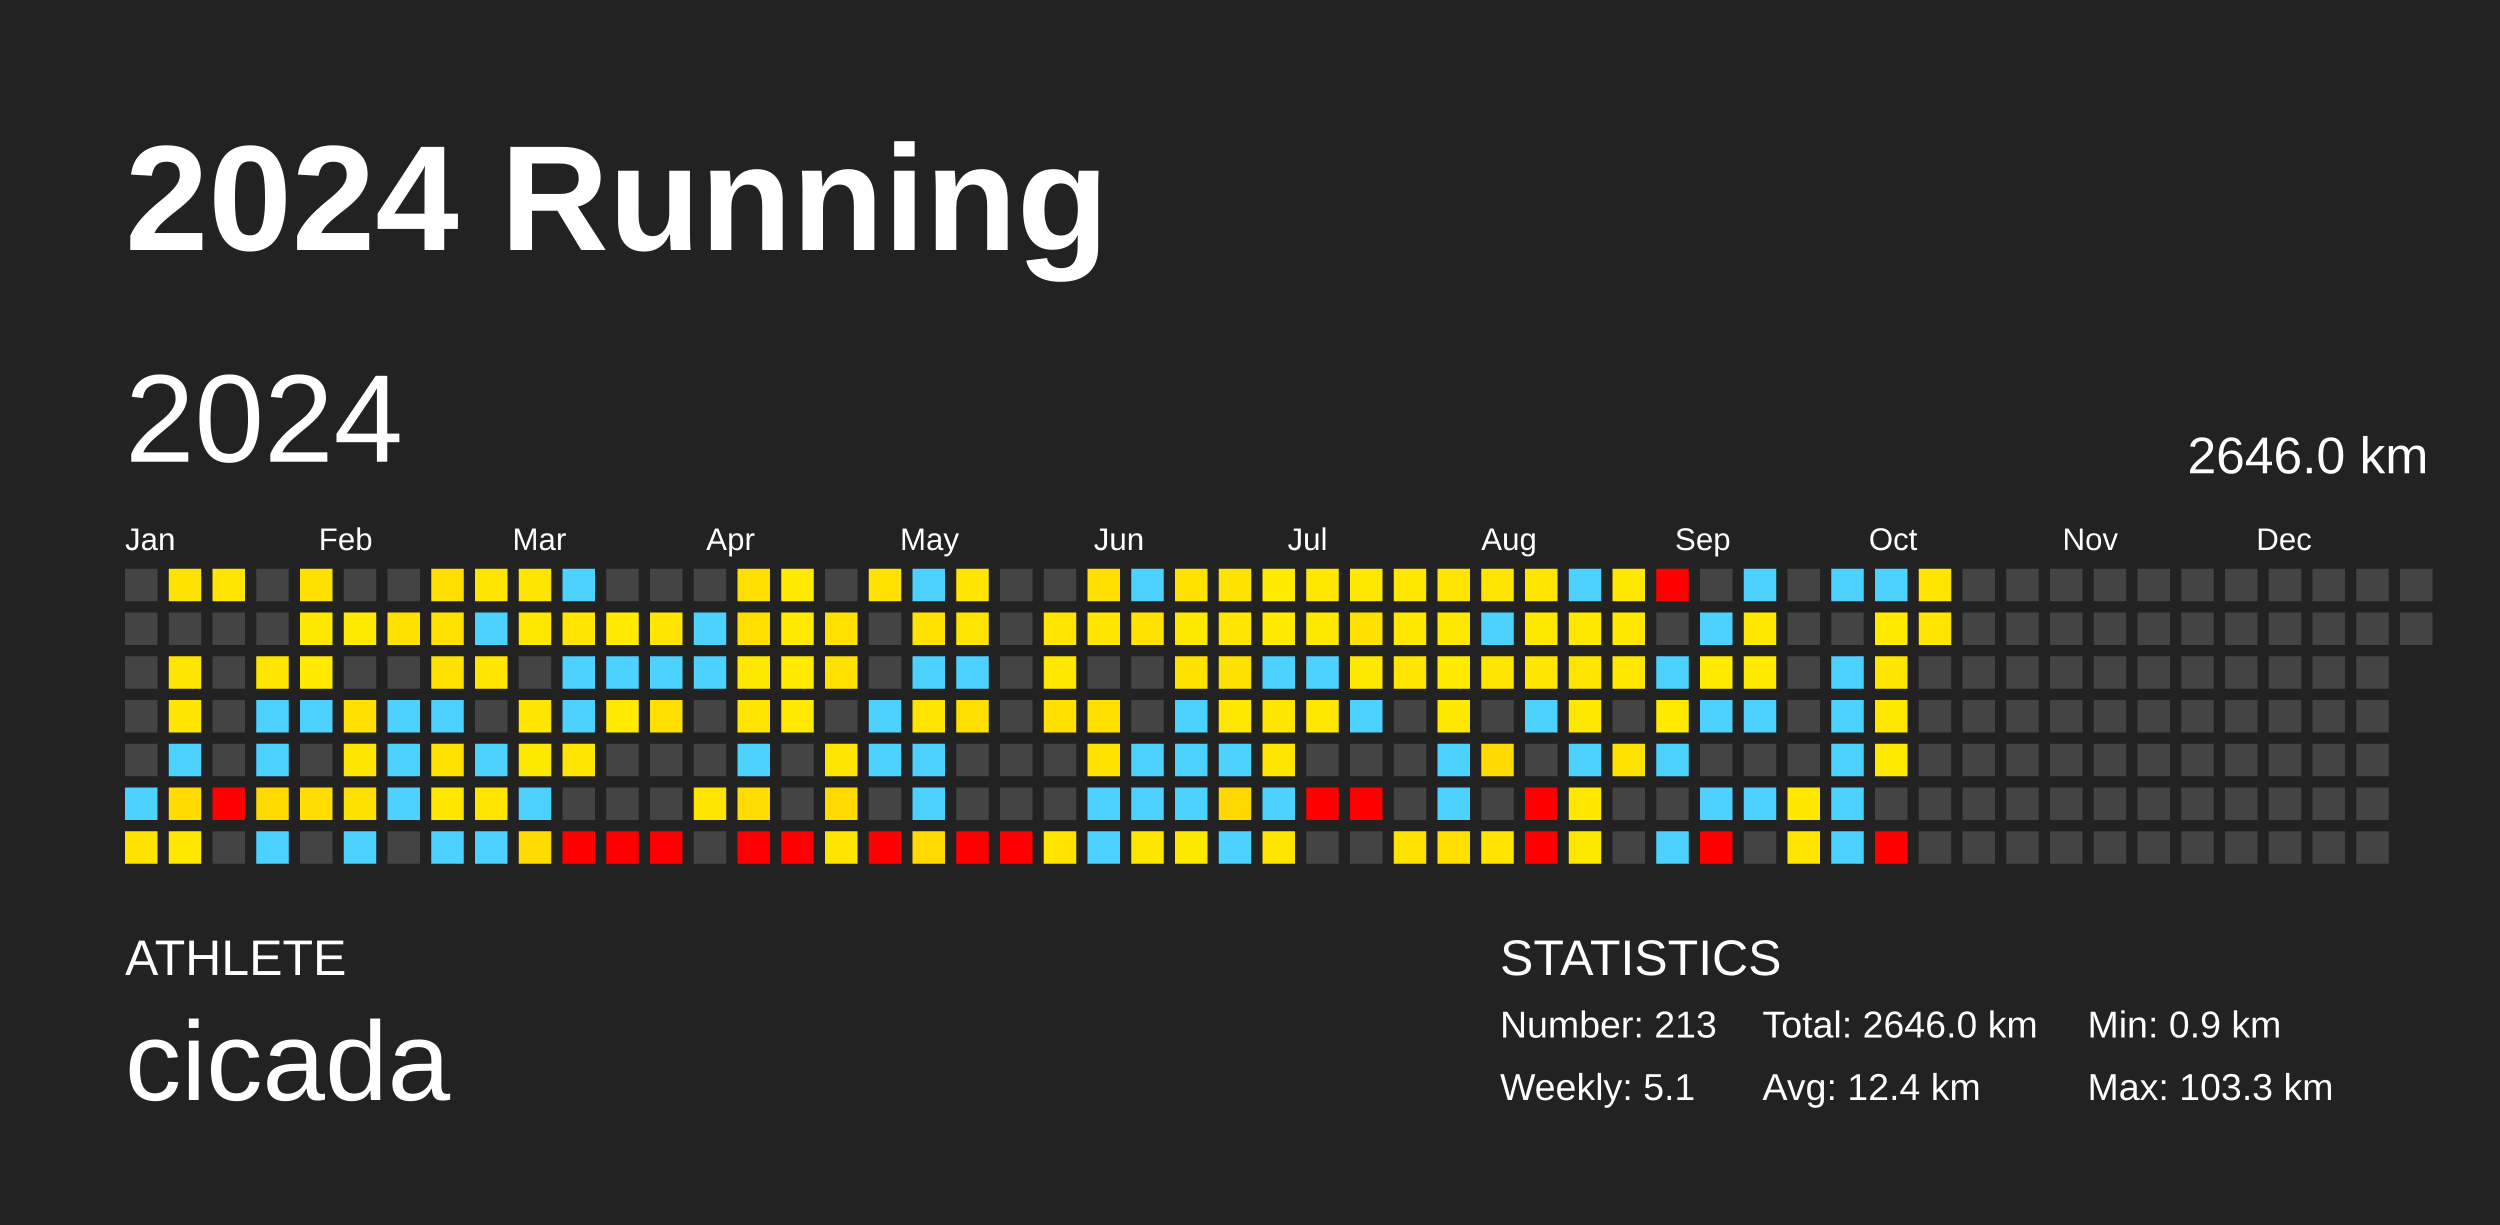
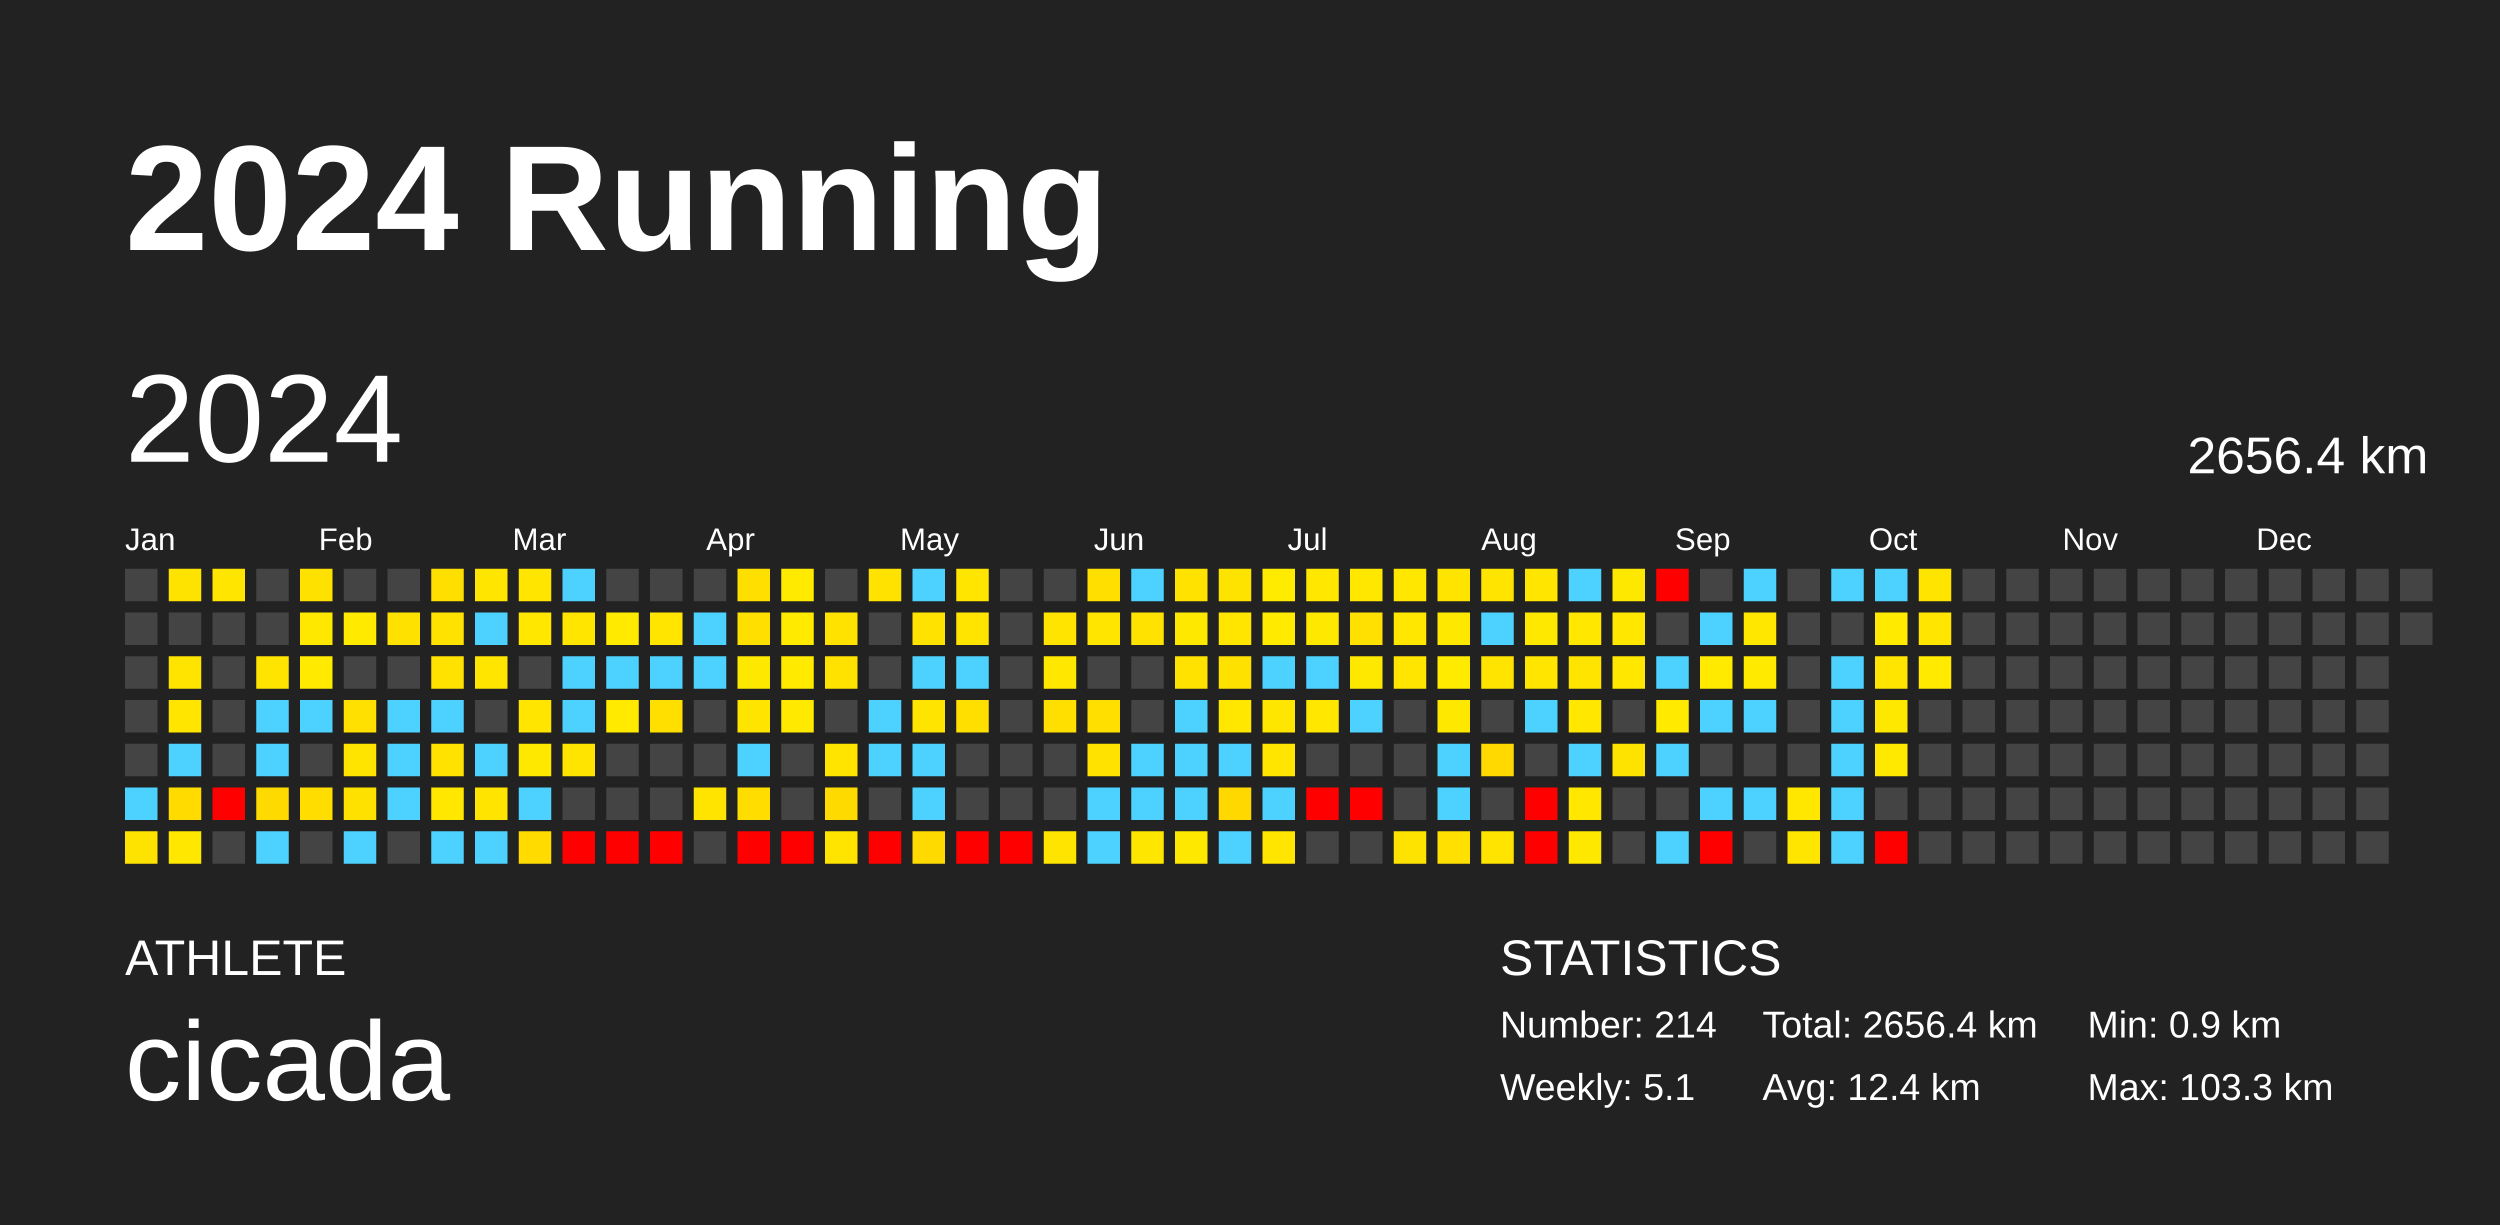
<svg xmlns="http://www.w3.org/2000/svg" baseProfile="full" height="98mm" version="1.1" viewBox="0,0,200,98" width="200mm">
  <defs />
  <rect fill="#222222" height="98" width="200" x="0" y="0" />
  <text fill="#FFFFFF" style="font-size:12px; font-family:Arial; font-weight:bold;" x="10" y="20">2024 Running</text>
  <text fill="#FFFFFF" style="font-size:4px; font-family:Arial" x="10" y="78">ATHLETE</text>
  <text fill="#FFFFFF" style="font-size:9px; font-family:Arial" x="10" y="88">cicada</text>
  <text fill="#FFFFFF" style="font-size:4px; font-family:Arial" x="120" y="78">STATISTICS</text>
-   <text fill="#FFFFFF" style="font-size:3px; font-family:Arial" x="120" y="83">Number: 213</text>
+   <text fill="#FFFFFF" style="font-size:3px; font-family:Arial" x="120" y="83">Number: 214</text>
  <text fill="#FFFFFF" style="font-size:3px; font-family:Arial" x="120" y="88">Weekly: 5.1</text>
-   <text fill="#FFFFFF" style="font-size:3px; font-family:Arial" x="141" y="83">Total: 2646.0 km</text>
+   <text fill="#FFFFFF" style="font-size:3px; font-family:Arial" x="141" y="83">Total: 2656.4 km</text>
  <text fill="#FFFFFF" style="font-size:3px; font-family:Arial" x="141" y="88">Avg: 12.4 km</text>
  <text fill="#FFFFFF" style="font-size:3px; font-family:Arial" x="167" y="83">Min: 0.9 km</text>
  <text fill="#FFFFFF" style="font-size:3px; font-family:Arial" x="167" y="88">Max: 103.3 km</text>
  <text dominant-baseline="hanging" fill="#FFFFFF" style="font-size:10.0px; font-family:Arial;" x="10" y="30">2024</text>
-   <text dominant-baseline="hanging" fill="#FFFFFF" style="font-size:4.125px; font-family:Arial;" x="175" y="35">2646.0 km</text>
+   <text dominant-baseline="hanging" fill="#FFFFFF" style="font-size:4.125px; font-family:Arial;" x="175" y="35">2656.4 km</text>
  <text fill="#FFFFFF" style="font-size:2.5px; font-family:Arial" x="10.0" y="44">Jan</text>
  <text fill="#FFFFFF" style="font-size:2.5px; font-family:Arial" x="25.5" y="44">Feb</text>
  <text fill="#FFFFFF" style="font-size:2.5px; font-family:Arial" x="41.0" y="44">Mar</text>
  <text fill="#FFFFFF" style="font-size:2.5px; font-family:Arial" x="56.5" y="44">Apr</text>
  <text fill="#FFFFFF" style="font-size:2.5px; font-family:Arial" x="72.0" y="44">May</text>
  <text fill="#FFFFFF" style="font-size:2.5px; font-family:Arial" x="87.5" y="44">Jun</text>
  <text fill="#FFFFFF" style="font-size:2.5px; font-family:Arial" x="103.0" y="44">Jul</text>
  <text fill="#FFFFFF" style="font-size:2.5px; font-family:Arial" x="118.5" y="44">Aug</text>
  <text fill="#FFFFFF" style="font-size:2.5px; font-family:Arial" x="134.0" y="44">Sep</text>
  <text fill="#FFFFFF" style="font-size:2.5px; font-family:Arial" x="149.5" y="44">Oct</text>
  <text fill="#FFFFFF" style="font-size:2.5px; font-family:Arial" x="165.0" y="44">Nov</text>
  <text fill="#FFFFFF" style="font-size:2.5px; font-family:Arial" x="180.5" y="44">Dec</text>
  <rect fill="#444444" height="2.6" width="2.6" x="10.0" y="45.5" />
  <rect fill="#444444" height="2.6" width="2.6" x="10.0" y="49.0" />
  <rect fill="#444444" height="2.6" width="2.6" x="10.0" y="52.5" />
  <rect fill="#444444" height="2.6" width="2.6" x="10.0" y="56.0" />
  <rect fill="#444444" height="2.6" width="2.6" x="10.0" y="59.5" />
  <rect fill="#4dd2ff" height="2.6" width="2.6" x="10.0" y="63.0" />
  <rect fill="#ffe300" height="2.6" width="2.6" x="10.0" y="66.5" />
  <rect fill="#ffe300" height="2.6" width="2.6" x="13.5" y="45.5" />
  <rect fill="#444444" height="2.6" width="2.6" x="13.5" y="49.0" />
  <rect fill="#ffe400" height="2.6" width="2.6" x="13.5" y="52.5" />
  <rect fill="#ffe500" height="2.6" width="2.6" x="13.5" y="56.0" />
  <rect fill="#4dd2ff" height="2.6" width="2.6" x="13.5" y="59.5" />
  <rect fill="#ffdb00" height="2.6" width="2.6" x="13.5" y="63.0" />
  <rect fill="#ffe700" height="2.6" width="2.6" x="13.5" y="66.5" />
  <rect fill="#ffe500" height="2.6" width="2.6" x="17.0" y="45.5" />
  <rect fill="#444444" height="2.6" width="2.6" x="17.0" y="49.0" />
  <rect fill="#444444" height="2.6" width="2.6" x="17.0" y="52.5" />
  <rect fill="#444444" height="2.6" width="2.6" x="17.0" y="56.0" />
  <rect fill="#444444" height="2.6" width="2.6" x="17.0" y="59.5" />
  <rect fill="red" height="2.6" width="2.6" x="17.0" y="63.0" />
  <rect fill="#444444" height="2.6" width="2.6" x="17.0" y="66.5" />
  <rect fill="#444444" height="2.6" width="2.6" x="20.5" y="45.5" />
  <rect fill="#444444" height="2.6" width="2.6" x="20.5" y="49.0" />
  <rect fill="#ffe400" height="2.6" width="2.6" x="20.5" y="52.5" />
  <rect fill="#4dd2ff" height="2.6" width="2.6" x="20.5" y="56.0" />
  <rect fill="#4dd2ff" height="2.6" width="2.6" x="20.5" y="59.5" />
  <rect fill="#ffda00" height="2.6" width="2.6" x="20.5" y="63.0" />
  <rect fill="#4dd2ff" height="2.6" width="2.6" x="20.5" y="66.5" />
  <rect fill="#ffe100" height="2.6" width="2.6" x="24.0" y="45.5" />
  <rect fill="#ffe800" height="2.6" width="2.6" x="24.0" y="49.0" />
  <rect fill="#ffea00" height="2.6" width="2.6" x="24.0" y="52.5" />
  <rect fill="#4dd2ff" height="2.6" width="2.6" x="24.0" y="56.0" />
  <rect fill="#444444" height="2.6" width="2.6" x="24.0" y="59.5" />
  <rect fill="#ffdd00" height="2.6" width="2.6" x="24.0" y="63.0" />
  <rect fill="#444444" height="2.6" width="2.6" x="24.0" y="66.5" />
  <rect fill="#444444" height="2.6" width="2.6" x="27.5" y="45.5" />
  <rect fill="#ffea00" height="2.6" width="2.6" x="27.5" y="49.0" />
  <rect fill="#444444" height="2.6" width="2.6" x="27.5" y="52.5" />
  <rect fill="#ffe000" height="2.6" width="2.6" x="27.5" y="56.0" />
  <rect fill="#ffe400" height="2.6" width="2.6" x="27.5" y="59.5" />
  <rect fill="#ffe100" height="2.6" width="2.6" x="27.5" y="63.0" />
  <rect fill="#4dd2ff" height="2.6" width="2.6" x="27.5" y="66.5" />
  <rect fill="#444444" height="2.6" width="2.6" x="31.0" y="45.5" />
  <rect fill="#ffe100" height="2.6" width="2.6" x="31.0" y="49.0" />
  <rect fill="#444444" height="2.6" width="2.6" x="31.0" y="52.5" />
  <rect fill="#4dd2ff" height="2.6" width="2.6" x="31.0" y="56.0" />
  <rect fill="#4dd2ff" height="2.6" width="2.6" x="31.0" y="59.5" />
  <rect fill="#4dd2ff" height="2.6" width="2.6" x="31.0" y="63.0" />
  <rect fill="#444444" height="2.6" width="2.6" x="31.0" y="66.5" />
  <rect fill="#ffdf00" height="2.6" width="2.6" x="34.5" y="45.5" />
  <rect fill="#ffe200" height="2.6" width="2.6" x="34.5" y="49.0" />
  <rect fill="#ffe200" height="2.6" width="2.6" x="34.5" y="52.5" />
  <rect fill="#4dd2ff" height="2.6" width="2.6" x="34.5" y="56.0" />
  <rect fill="#ffe200" height="2.6" width="2.6" x="34.5" y="59.5" />
  <rect fill="#ffe700" height="2.6" width="2.6" x="34.5" y="63.0" />
  <rect fill="#4dd2ff" height="2.6" width="2.6" x="34.5" y="66.5" />
  <rect fill="#ffe500" height="2.6" width="2.6" x="38.0" y="45.5" />
  <rect fill="#4dd2ff" height="2.6" width="2.6" x="38.0" y="49.0" />
  <rect fill="#ffe500" height="2.6" width="2.6" x="38.0" y="52.5" />
  <rect fill="#444444" height="2.6" width="2.6" x="38.0" y="56.0" />
  <rect fill="#4dd2ff" height="2.6" width="2.6" x="38.0" y="59.5" />
  <rect fill="#ffe400" height="2.6" width="2.6" x="38.0" y="63.0" />
  <rect fill="#4dd2ff" height="2.6" width="2.6" x="38.0" y="66.5" />
  <rect fill="#ffe500" height="2.6" width="2.6" x="41.5" y="45.5" />
  <rect fill="#ffe700" height="2.6" width="2.6" x="41.5" y="49.0" />
  <rect fill="#444444" height="2.6" width="2.6" x="41.5" y="52.5" />
  <rect fill="#ffe500" height="2.6" width="2.6" x="41.5" y="56.0" />
  <rect fill="#ffe800" height="2.6" width="2.6" x="41.5" y="59.5" />
  <rect fill="#4dd2ff" height="2.6" width="2.6" x="41.5" y="63.0" />
  <rect fill="#ffdb00" height="2.6" width="2.6" x="41.5" y="66.5" />
  <rect fill="#4dd2ff" height="2.6" width="2.6" x="45.0" y="45.5" />
  <rect fill="#ffe500" height="2.6" width="2.6" x="45.0" y="49.0" />
  <rect fill="#4dd2ff" height="2.6" width="2.6" x="45.0" y="52.5" />
  <rect fill="#4dd2ff" height="2.6" width="2.6" x="45.0" y="56.0" />
  <rect fill="#ffe400" height="2.6" width="2.6" x="45.0" y="59.5" />
  <rect fill="#444444" height="2.6" width="2.6" x="45.0" y="63.0" />
  <rect fill="red" height="2.6" width="2.6" x="45.0" y="66.5" />
  <rect fill="#444444" height="2.6" width="2.6" x="48.5" y="45.5" />
  <rect fill="#ffea00" height="2.6" width="2.6" x="48.5" y="49.0" />
  <rect fill="#4dd2ff" height="2.6" width="2.6" x="48.5" y="52.5" />
  <rect fill="#ffea00" height="2.6" width="2.6" x="48.5" y="56.0" />
  <rect fill="#444444" height="2.6" width="2.6" x="48.5" y="59.5" />
  <rect fill="#444444" height="2.6" width="2.6" x="48.5" y="63.0" />
  <rect fill="red" height="2.6" width="2.6" x="48.5" y="66.5" />
  <rect fill="#444444" height="2.6" width="2.6" x="52.0" y="45.5" />
  <rect fill="#ffe500" height="2.6" width="2.6" x="52.0" y="49.0" />
  <rect fill="#4dd2ff" height="2.6" width="2.6" x="52.0" y="52.5" />
  <rect fill="#ffdf00" height="2.6" width="2.6" x="52.0" y="56.0" />
  <rect fill="#444444" height="2.6" width="2.6" x="52.0" y="59.5" />
  <rect fill="#444444" height="2.6" width="2.6" x="52.0" y="63.0" />
  <rect fill="red" height="2.6" width="2.6" x="52.0" y="66.5" />
  <rect fill="#444444" height="2.6" width="2.6" x="55.5" y="45.5" />
  <rect fill="#4dd2ff" height="2.6" width="2.6" x="55.5" y="49.0" />
  <rect fill="#4dd2ff" height="2.6" width="2.6" x="55.5" y="52.5" />
  <rect fill="#444444" height="2.6" width="2.6" x="55.5" y="56.0" />
  <rect fill="#444444" height="2.6" width="2.6" x="55.5" y="59.5" />
  <rect fill="#ffe400" height="2.6" width="2.6" x="55.5" y="63.0" />
  <rect fill="#444444" height="2.6" width="2.6" x="55.5" y="66.5" />
  <rect fill="#ffdf00" height="2.6" width="2.6" x="59.0" y="45.5" />
  <rect fill="#ffdf00" height="2.6" width="2.6" x="59.0" y="49.0" />
  <rect fill="#ffe800" height="2.6" width="2.6" x="59.0" y="52.5" />
  <rect fill="#ffe400" height="2.6" width="2.6" x="59.0" y="56.0" />
  <rect fill="#4dd2ff" height="2.6" width="2.6" x="59.0" y="59.5" />
  <rect fill="#ffdd00" height="2.6" width="2.6" x="59.0" y="63.0" />
  <rect fill="red" height="2.6" width="2.6" x="59.0" y="66.5" />
  <rect fill="#ffea00" height="2.6" width="2.6" x="62.5" y="45.5" />
  <rect fill="#ffea00" height="2.6" width="2.6" x="62.5" y="49.0" />
  <rect fill="#ffea00" height="2.6" width="2.6" x="62.5" y="52.5" />
  <rect fill="#ffe900" height="2.6" width="2.6" x="62.5" y="56.0" />
  <rect fill="#444444" height="2.6" width="2.6" x="62.5" y="59.5" />
  <rect fill="#444444" height="2.6" width="2.6" x="62.5" y="63.0" />
  <rect fill="red" height="2.6" width="2.6" x="62.5" y="66.5" />
  <rect fill="#444444" height="2.6" width="2.6" x="66.0" y="45.5" />
  <rect fill="#ffe200" height="2.6" width="2.6" x="66.0" y="49.0" />
  <rect fill="#ffe200" height="2.6" width="2.6" x="66.0" y="52.5" />
  <rect fill="#444444" height="2.6" width="2.6" x="66.0" y="56.0" />
  <rect fill="#ffe400" height="2.6" width="2.6" x="66.0" y="59.5" />
  <rect fill="#ffda00" height="2.6" width="2.6" x="66.0" y="63.0" />
  <rect fill="#ffe400" height="2.6" width="2.6" x="66.0" y="66.5" />
  <rect fill="#ffe200" height="2.6" width="2.6" x="69.5" y="45.5" />
  <rect fill="#444444" height="2.6" width="2.6" x="69.5" y="49.0" />
  <rect fill="#444444" height="2.6" width="2.6" x="69.5" y="52.5" />
  <rect fill="#4dd2ff" height="2.6" width="2.6" x="69.5" y="56.0" />
  <rect fill="#4dd2ff" height="2.6" width="2.6" x="69.5" y="59.5" />
  <rect fill="#444444" height="2.6" width="2.6" x="69.5" y="63.0" />
  <rect fill="red" height="2.6" width="2.6" x="69.5" y="66.5" />
  <rect fill="#4dd2ff" height="2.6" width="2.6" x="73.0" y="45.5" />
  <rect fill="#ffe200" height="2.6" width="2.6" x="73.0" y="49.0" />
  <rect fill="#4dd2ff" height="2.6" width="2.6" x="73.0" y="52.5" />
  <rect fill="#ffe400" height="2.6" width="2.6" x="73.0" y="56.0" />
  <rect fill="#4dd2ff" height="2.6" width="2.6" x="73.0" y="59.5" />
  <rect fill="#4dd2ff" height="2.6" width="2.6" x="73.0" y="63.0" />
  <rect fill="#ffda00" height="2.6" width="2.6" x="73.0" y="66.5" />
  <rect fill="#ffe500" height="2.6" width="2.6" x="76.5" y="45.5" />
  <rect fill="#ffe400" height="2.6" width="2.6" x="76.5" y="49.0" />
  <rect fill="#4dd2ff" height="2.6" width="2.6" x="76.5" y="52.5" />
  <rect fill="#ffdf00" height="2.6" width="2.6" x="76.5" y="56.0" />
  <rect fill="#444444" height="2.6" width="2.6" x="76.5" y="59.5" />
  <rect fill="#444444" height="2.6" width="2.6" x="76.5" y="63.0" />
  <rect fill="red" height="2.6" width="2.6" x="76.5" y="66.5" />
  <rect fill="#444444" height="2.6" width="2.6" x="80.0" y="45.5" />
  <rect fill="#444444" height="2.6" width="2.6" x="80.0" y="49.0" />
  <rect fill="#444444" height="2.6" width="2.6" x="80.0" y="52.5" />
  <rect fill="#444444" height="2.6" width="2.6" x="80.0" y="56.0" />
  <rect fill="#444444" height="2.6" width="2.6" x="80.0" y="59.5" />
  <rect fill="#444444" height="2.6" width="2.6" x="80.0" y="63.0" />
  <rect fill="red" height="2.6" width="2.6" x="80.0" y="66.5" />
  <rect fill="#444444" height="2.6" width="2.6" x="83.5" y="45.5" />
  <rect fill="#ffe400" height="2.6" width="2.6" x="83.5" y="49.0" />
  <rect fill="#ffe700" height="2.6" width="2.6" x="83.5" y="52.5" />
  <rect fill="#ffdf00" height="2.6" width="2.6" x="83.5" y="56.0" />
  <rect fill="#444444" height="2.6" width="2.6" x="83.5" y="59.5" />
  <rect fill="#444444" height="2.6" width="2.6" x="83.5" y="63.0" />
  <rect fill="#ffe400" height="2.6" width="2.6" x="83.5" y="66.5" />
  <rect fill="#ffdf00" height="2.6" width="2.6" x="87.0" y="45.5" />
  <rect fill="#ffe500" height="2.6" width="2.6" x="87.0" y="49.0" />
  <rect fill="#444444" height="2.6" width="2.6" x="87.0" y="52.5" />
  <rect fill="#ffdf00" height="2.6" width="2.6" x="87.0" y="56.0" />
  <rect fill="#ffe200" height="2.6" width="2.6" x="87.0" y="59.5" />
  <rect fill="#4dd2ff" height="2.6" width="2.6" x="87.0" y="63.0" />
  <rect fill="#4dd2ff" height="2.6" width="2.6" x="87.0" y="66.5" />
  <rect fill="#4dd2ff" height="2.6" width="2.6" x="90.5" y="45.5" />
  <rect fill="#ffe200" height="2.6" width="2.6" x="90.5" y="49.0" />
  <rect fill="#444444" height="2.6" width="2.6" x="90.5" y="52.5" />
  <rect fill="#444444" height="2.6" width="2.6" x="90.5" y="56.0" />
  <rect fill="#4dd2ff" height="2.6" width="2.6" x="90.5" y="59.5" />
  <rect fill="#4dd2ff" height="2.6" width="2.6" x="90.5" y="63.0" />
  <rect fill="#ffe600" height="2.6" width="2.6" x="90.5" y="66.5" />
  <rect fill="#ffe200" height="2.6" width="2.6" x="94.0" y="45.5" />
  <rect fill="#ffe800" height="2.6" width="2.6" x="94.0" y="49.0" />
  <rect fill="#ffe200" height="2.6" width="2.6" x="94.0" y="52.5" />
  <rect fill="#4dd2ff" height="2.6" width="2.6" x="94.0" y="56.0" />
  <rect fill="#4dd2ff" height="2.6" width="2.6" x="94.0" y="59.5" />
  <rect fill="#4dd2ff" height="2.6" width="2.6" x="94.0" y="63.0" />
  <rect fill="#ffe800" height="2.6" width="2.6" x="94.0" y="66.5" />
  <rect fill="#ffe300" height="2.6" width="2.6" x="97.5" y="45.5" />
  <rect fill="#ffe500" height="2.6" width="2.6" x="97.5" y="49.0" />
  <rect fill="#ffe100" height="2.6" width="2.6" x="97.5" y="52.5" />
  <rect fill="#ffe700" height="2.6" width="2.6" x="97.5" y="56.0" />
  <rect fill="#4dd2ff" height="2.6" width="2.6" x="97.5" y="59.5" />
  <rect fill="#ffd800" height="2.6" width="2.6" x="97.5" y="63.0" />
  <rect fill="#4dd2ff" height="2.6" width="2.6" x="97.5" y="66.5" />
  <rect fill="#ffeb00" height="2.6" width="2.6" x="101.0" y="45.5" />
  <rect fill="#ffea00" height="2.6" width="2.6" x="101.0" y="49.0" />
  <rect fill="#4dd2ff" height="2.6" width="2.6" x="101.0" y="52.5" />
  <rect fill="#ffe600" height="2.6" width="2.6" x="101.0" y="56.0" />
  <rect fill="#ffe500" height="2.6" width="2.6" x="101.0" y="59.5" />
  <rect fill="#4dd2ff" height="2.6" width="2.6" x="101.0" y="63.0" />
  <rect fill="#ffe500" height="2.6" width="2.6" x="101.0" y="66.5" />
  <rect fill="#ffe700" height="2.6" width="2.6" x="104.5" y="45.5" />
  <rect fill="#ffe800" height="2.6" width="2.6" x="104.5" y="49.0" />
  <rect fill="#4dd2ff" height="2.6" width="2.6" x="104.5" y="52.5" />
  <rect fill="#ffe700" height="2.6" width="2.6" x="104.5" y="56.0" />
  <rect fill="#444444" height="2.6" width="2.6" x="104.5" y="59.5" />
  <rect fill="red" height="2.6" width="2.6" x="104.5" y="63.0" />
  <rect fill="#444444" height="2.6" width="2.6" x="104.5" y="66.5" />
  <rect fill="#ffe700" height="2.6" width="2.6" x="108.0" y="45.5" />
  <rect fill="#ffe000" height="2.6" width="2.6" x="108.0" y="49.0" />
  <rect fill="#ffe800" height="2.6" width="2.6" x="108.0" y="52.5" />
  <rect fill="#4dd2ff" height="2.6" width="2.6" x="108.0" y="56.0" />
  <rect fill="#444444" height="2.6" width="2.6" x="108.0" y="59.5" />
  <rect fill="red" height="2.6" width="2.6" x="108.0" y="63.0" />
  <rect fill="#444444" height="2.6" width="2.6" x="108.0" y="66.5" />
  <rect fill="#ffe700" height="2.6" width="2.6" x="111.5" y="45.5" />
  <rect fill="#ffe700" height="2.6" width="2.6" x="111.5" y="49.0" />
  <rect fill="#ffe500" height="2.6" width="2.6" x="111.5" y="52.5" />
  <rect fill="#444444" height="2.6" width="2.6" x="111.5" y="56.0" />
  <rect fill="#444444" height="2.6" width="2.6" x="111.5" y="59.5" />
  <rect fill="#444444" height="2.6" width="2.6" x="111.5" y="63.0" />
  <rect fill="#ffe300" height="2.6" width="2.6" x="111.5" y="66.5" />
  <rect fill="#ffe400" height="2.6" width="2.6" x="115.0" y="45.5" />
  <rect fill="#ffe800" height="2.6" width="2.6" x="115.0" y="49.0" />
  <rect fill="#ffeb00" height="2.6" width="2.6" x="115.0" y="52.5" />
  <rect fill="#ffe800" height="2.6" width="2.6" x="115.0" y="56.0" />
  <rect fill="#4dd2ff" height="2.6" width="2.6" x="115.0" y="59.5" />
  <rect fill="#4dd2ff" height="2.6" width="2.6" x="115.0" y="63.0" />
  <rect fill="#ffe000" height="2.6" width="2.6" x="115.0" y="66.5" />
  <rect fill="#ffe400" height="2.6" width="2.6" x="118.5" y="45.5" />
  <rect fill="#4dd2ff" height="2.6" width="2.6" x="118.5" y="49.0" />
  <rect fill="#ffe400" height="2.6" width="2.6" x="118.5" y="52.5" />
  <rect fill="#444444" height="2.6" width="2.6" x="118.5" y="56.0" />
  <rect fill="#ffd900" height="2.6" width="2.6" x="118.5" y="59.5" />
  <rect fill="#444444" height="2.6" width="2.6" x="118.5" y="63.0" />
  <rect fill="#ffe400" height="2.6" width="2.6" x="118.5" y="66.5" />
  <rect fill="#ffe500" height="2.6" width="2.6" x="122.0" y="45.5" />
  <rect fill="#ffe800" height="2.6" width="2.6" x="122.0" y="49.0" />
  <rect fill="#ffe500" height="2.6" width="2.6" x="122.0" y="52.5" />
  <rect fill="#4dd2ff" height="2.6" width="2.6" x="122.0" y="56.0" />
  <rect fill="#444444" height="2.6" width="2.6" x="122.0" y="59.5" />
  <rect fill="red" height="2.6" width="2.6" x="122.0" y="63.0" />
  <rect fill="red" height="2.6" width="2.6" x="122.0" y="66.5" />
  <rect fill="#4dd2ff" height="2.6" width="2.6" x="125.5" y="45.5" />
  <rect fill="#ffe700" height="2.6" width="2.6" x="125.5" y="49.0" />
  <rect fill="#ffe400" height="2.6" width="2.6" x="125.5" y="52.5" />
  <rect fill="#ffe700" height="2.6" width="2.6" x="125.5" y="56.0" />
  <rect fill="#4dd2ff" height="2.6" width="2.6" x="125.5" y="59.5" />
  <rect fill="#ffe700" height="2.6" width="2.6" x="125.5" y="63.0" />
  <rect fill="#ffe800" height="2.6" width="2.6" x="125.5" y="66.5" />
  <rect fill="#ffe800" height="2.6" width="2.6" x="129.0" y="45.5" />
  <rect fill="#ffe700" height="2.6" width="2.6" x="129.0" y="49.0" />
  <rect fill="#ffe700" height="2.6" width="2.6" x="129.0" y="52.5" />
  <rect fill="#444444" height="2.6" width="2.6" x="129.0" y="56.0" />
  <rect fill="#ffe300" height="2.6" width="2.6" x="129.0" y="59.5" />
  <rect fill="#444444" height="2.6" width="2.6" x="129.0" y="63.0" />
  <rect fill="#444444" height="2.6" width="2.6" x="129.0" y="66.5" />
  <rect fill="red" height="2.6" width="2.6" x="132.5" y="45.5" />
  <rect fill="#444444" height="2.6" width="2.6" x="132.5" y="49.0" />
  <rect fill="#4dd2ff" height="2.6" width="2.6" x="132.5" y="52.5" />
  <rect fill="#ffea00" height="2.6" width="2.6" x="132.5" y="56.0" />
  <rect fill="#4dd2ff" height="2.6" width="2.6" x="132.5" y="59.5" />
  <rect fill="#444444" height="2.6" width="2.6" x="132.5" y="63.0" />
  <rect fill="#4dd2ff" height="2.6" width="2.6" x="132.5" y="66.5" />
  <rect fill="#444444" height="2.6" width="2.6" x="136.0" y="45.5" />
  <rect fill="#4dd2ff" height="2.6" width="2.6" x="136.0" y="49.0" />
  <rect fill="#ffea00" height="2.6" width="2.6" x="136.0" y="52.5" />
  <rect fill="#4dd2ff" height="2.6" width="2.6" x="136.0" y="56.0" />
  <rect fill="#444444" height="2.6" width="2.6" x="136.0" y="59.5" />
  <rect fill="#4dd2ff" height="2.6" width="2.6" x="136.0" y="63.0" />
  <rect fill="red" height="2.6" width="2.6" x="136.0" y="66.5" />
  <rect fill="#4dd2ff" height="2.6" width="2.6" x="139.5" y="45.5" />
  <rect fill="#ffe700" height="2.6" width="2.6" x="139.5" y="49.0" />
  <rect fill="#ffea00" height="2.6" width="2.6" x="139.5" y="52.5" />
  <rect fill="#4dd2ff" height="2.6" width="2.6" x="139.5" y="56.0" />
  <rect fill="#444444" height="2.6" width="2.6" x="139.5" y="59.5" />
  <rect fill="#4dd2ff" height="2.6" width="2.6" x="139.5" y="63.0" />
  <rect fill="#444444" height="2.6" width="2.6" x="139.5" y="66.5" />
  <rect fill="#444444" height="2.6" width="2.6" x="143.0" y="45.5" />
  <rect fill="#444444" height="2.6" width="2.6" x="143.0" y="49.0" />
  <rect fill="#444444" height="2.6" width="2.6" x="143.0" y="52.5" />
  <rect fill="#444444" height="2.6" width="2.6" x="143.0" y="56.0" />
  <rect fill="#444444" height="2.6" width="2.6" x="143.0" y="59.5" />
  <rect fill="#ffe700" height="2.6" width="2.6" x="143.0" y="63.0" />
  <rect fill="#ffe500" height="2.6" width="2.6" x="143.0" y="66.5" />
  <rect fill="#4dd2ff" height="2.6" width="2.6" x="146.5" y="45.5" />
  <rect fill="#444444" height="2.6" width="2.6" x="146.5" y="49.0" />
  <rect fill="#4dd2ff" height="2.6" width="2.6" x="146.5" y="52.5" />
  <rect fill="#4dd2ff" height="2.6" width="2.6" x="146.5" y="56.0" />
  <rect fill="#4dd2ff" height="2.6" width="2.6" x="146.5" y="59.5" />
  <rect fill="#4dd2ff" height="2.6" width="2.6" x="146.5" y="63.0" />
  <rect fill="#4dd2ff" height="2.6" width="2.6" x="146.5" y="66.5" />
  <rect fill="#4dd2ff" height="2.6" width="2.6" x="150.0" y="45.5" />
  <rect fill="#ffea00" height="2.6" width="2.6" x="150.0" y="49.0" />
  <rect fill="#ffe500" height="2.6" width="2.6" x="150.0" y="52.5" />
  <rect fill="#ffe800" height="2.6" width="2.6" x="150.0" y="56.0" />
  <rect fill="#ffe900" height="2.6" width="2.6" x="150.0" y="59.5" />
  <rect fill="#444444" height="2.6" width="2.6" x="150.0" y="63.0" />
  <rect fill="red" height="2.6" width="2.6" x="150.0" y="66.5" />
  <rect fill="#ffe400" height="2.6" width="2.6" x="153.5" y="45.5" />
  <rect fill="#ffe500" height="2.6" width="2.6" x="153.5" y="49.0" />
-   <rect fill="#444444" height="2.6" width="2.6" x="153.5" y="52.5" />
+   <rect fill="#ffea00" height="2.6" width="2.6" x="153.5" y="52.5" />
  <rect fill="#444444" height="2.6" width="2.6" x="153.5" y="56.0" />
  <rect fill="#444444" height="2.6" width="2.6" x="153.5" y="59.5" />
  <rect fill="#444444" height="2.6" width="2.6" x="153.5" y="63.0" />
  <rect fill="#444444" height="2.6" width="2.6" x="153.5" y="66.5" />
  <rect fill="#444444" height="2.6" width="2.6" x="157.0" y="45.5" />
  <rect fill="#444444" height="2.6" width="2.6" x="157.0" y="49.0" />
  <rect fill="#444444" height="2.6" width="2.6" x="157.0" y="52.5" />
  <rect fill="#444444" height="2.6" width="2.6" x="157.0" y="56.0" />
  <rect fill="#444444" height="2.6" width="2.6" x="157.0" y="59.5" />
  <rect fill="#444444" height="2.6" width="2.6" x="157.0" y="63.0" />
  <rect fill="#444444" height="2.6" width="2.6" x="157.0" y="66.5" />
  <rect fill="#444444" height="2.6" width="2.6" x="160.5" y="45.5" />
  <rect fill="#444444" height="2.6" width="2.6" x="160.5" y="49.0" />
  <rect fill="#444444" height="2.6" width="2.6" x="160.5" y="52.5" />
  <rect fill="#444444" height="2.6" width="2.6" x="160.5" y="56.0" />
  <rect fill="#444444" height="2.6" width="2.6" x="160.5" y="59.5" />
  <rect fill="#444444" height="2.6" width="2.6" x="160.5" y="63.0" />
  <rect fill="#444444" height="2.6" width="2.6" x="160.5" y="66.5" />
  <rect fill="#444444" height="2.6" width="2.6" x="164.0" y="45.5" />
  <rect fill="#444444" height="2.6" width="2.6" x="164.0" y="49.0" />
  <rect fill="#444444" height="2.6" width="2.6" x="164.0" y="52.5" />
  <rect fill="#444444" height="2.6" width="2.6" x="164.0" y="56.0" />
  <rect fill="#444444" height="2.6" width="2.6" x="164.0" y="59.5" />
  <rect fill="#444444" height="2.6" width="2.6" x="164.0" y="63.0" />
  <rect fill="#444444" height="2.6" width="2.6" x="164.0" y="66.5" />
  <rect fill="#444444" height="2.6" width="2.6" x="167.5" y="45.5" />
  <rect fill="#444444" height="2.6" width="2.6" x="167.5" y="49.0" />
  <rect fill="#444444" height="2.6" width="2.6" x="167.5" y="52.5" />
  <rect fill="#444444" height="2.6" width="2.6" x="167.5" y="56.0" />
  <rect fill="#444444" height="2.6" width="2.6" x="167.5" y="59.5" />
  <rect fill="#444444" height="2.6" width="2.6" x="167.5" y="63.0" />
  <rect fill="#444444" height="2.6" width="2.6" x="167.5" y="66.5" />
  <rect fill="#444444" height="2.6" width="2.6" x="171.0" y="45.5" />
  <rect fill="#444444" height="2.6" width="2.6" x="171.0" y="49.0" />
  <rect fill="#444444" height="2.6" width="2.6" x="171.0" y="52.5" />
  <rect fill="#444444" height="2.6" width="2.6" x="171.0" y="56.0" />
  <rect fill="#444444" height="2.6" width="2.6" x="171.0" y="59.5" />
  <rect fill="#444444" height="2.6" width="2.6" x="171.0" y="63.0" />
  <rect fill="#444444" height="2.6" width="2.6" x="171.0" y="66.5" />
  <rect fill="#444444" height="2.6" width="2.6" x="174.5" y="45.5" />
  <rect fill="#444444" height="2.6" width="2.6" x="174.5" y="49.0" />
  <rect fill="#444444" height="2.6" width="2.6" x="174.5" y="52.5" />
  <rect fill="#444444" height="2.6" width="2.6" x="174.5" y="56.0" />
  <rect fill="#444444" height="2.6" width="2.6" x="174.5" y="59.5" />
  <rect fill="#444444" height="2.6" width="2.6" x="174.5" y="63.0" />
  <rect fill="#444444" height="2.6" width="2.6" x="174.5" y="66.5" />
  <rect fill="#444444" height="2.6" width="2.6" x="178.0" y="45.5" />
  <rect fill="#444444" height="2.6" width="2.6" x="178.0" y="49.0" />
  <rect fill="#444444" height="2.6" width="2.6" x="178.0" y="52.5" />
  <rect fill="#444444" height="2.6" width="2.6" x="178.0" y="56.0" />
  <rect fill="#444444" height="2.6" width="2.6" x="178.0" y="59.5" />
  <rect fill="#444444" height="2.6" width="2.6" x="178.0" y="63.0" />
  <rect fill="#444444" height="2.6" width="2.6" x="178.0" y="66.5" />
  <rect fill="#444444" height="2.6" width="2.6" x="181.5" y="45.5" />
  <rect fill="#444444" height="2.6" width="2.6" x="181.5" y="49.0" />
  <rect fill="#444444" height="2.6" width="2.6" x="181.5" y="52.5" />
  <rect fill="#444444" height="2.6" width="2.6" x="181.5" y="56.0" />
  <rect fill="#444444" height="2.6" width="2.6" x="181.5" y="59.5" />
  <rect fill="#444444" height="2.6" width="2.6" x="181.5" y="63.0" />
  <rect fill="#444444" height="2.6" width="2.6" x="181.5" y="66.5" />
  <rect fill="#444444" height="2.6" width="2.6" x="185.0" y="45.5" />
  <rect fill="#444444" height="2.6" width="2.6" x="185.0" y="49.0" />
  <rect fill="#444444" height="2.6" width="2.6" x="185.0" y="52.5" />
  <rect fill="#444444" height="2.6" width="2.6" x="185.0" y="56.0" />
  <rect fill="#444444" height="2.6" width="2.6" x="185.0" y="59.5" />
  <rect fill="#444444" height="2.6" width="2.6" x="185.0" y="63.0" />
  <rect fill="#444444" height="2.6" width="2.6" x="185.0" y="66.5" />
  <rect fill="#444444" height="2.6" width="2.6" x="188.5" y="45.5" />
  <rect fill="#444444" height="2.6" width="2.6" x="188.5" y="49.0" />
  <rect fill="#444444" height="2.6" width="2.6" x="188.5" y="52.5" />
  <rect fill="#444444" height="2.6" width="2.6" x="188.5" y="56.0" />
  <rect fill="#444444" height="2.6" width="2.6" x="188.5" y="59.5" />
  <rect fill="#444444" height="2.6" width="2.6" x="188.5" y="63.0" />
  <rect fill="#444444" height="2.6" width="2.6" x="188.5" y="66.5" />
  <rect fill="#444444" height="2.6" width="2.6" x="192.0" y="45.5" />
  <rect fill="#444444" height="2.6" width="2.6" x="192.0" y="49.0" />
</svg>
